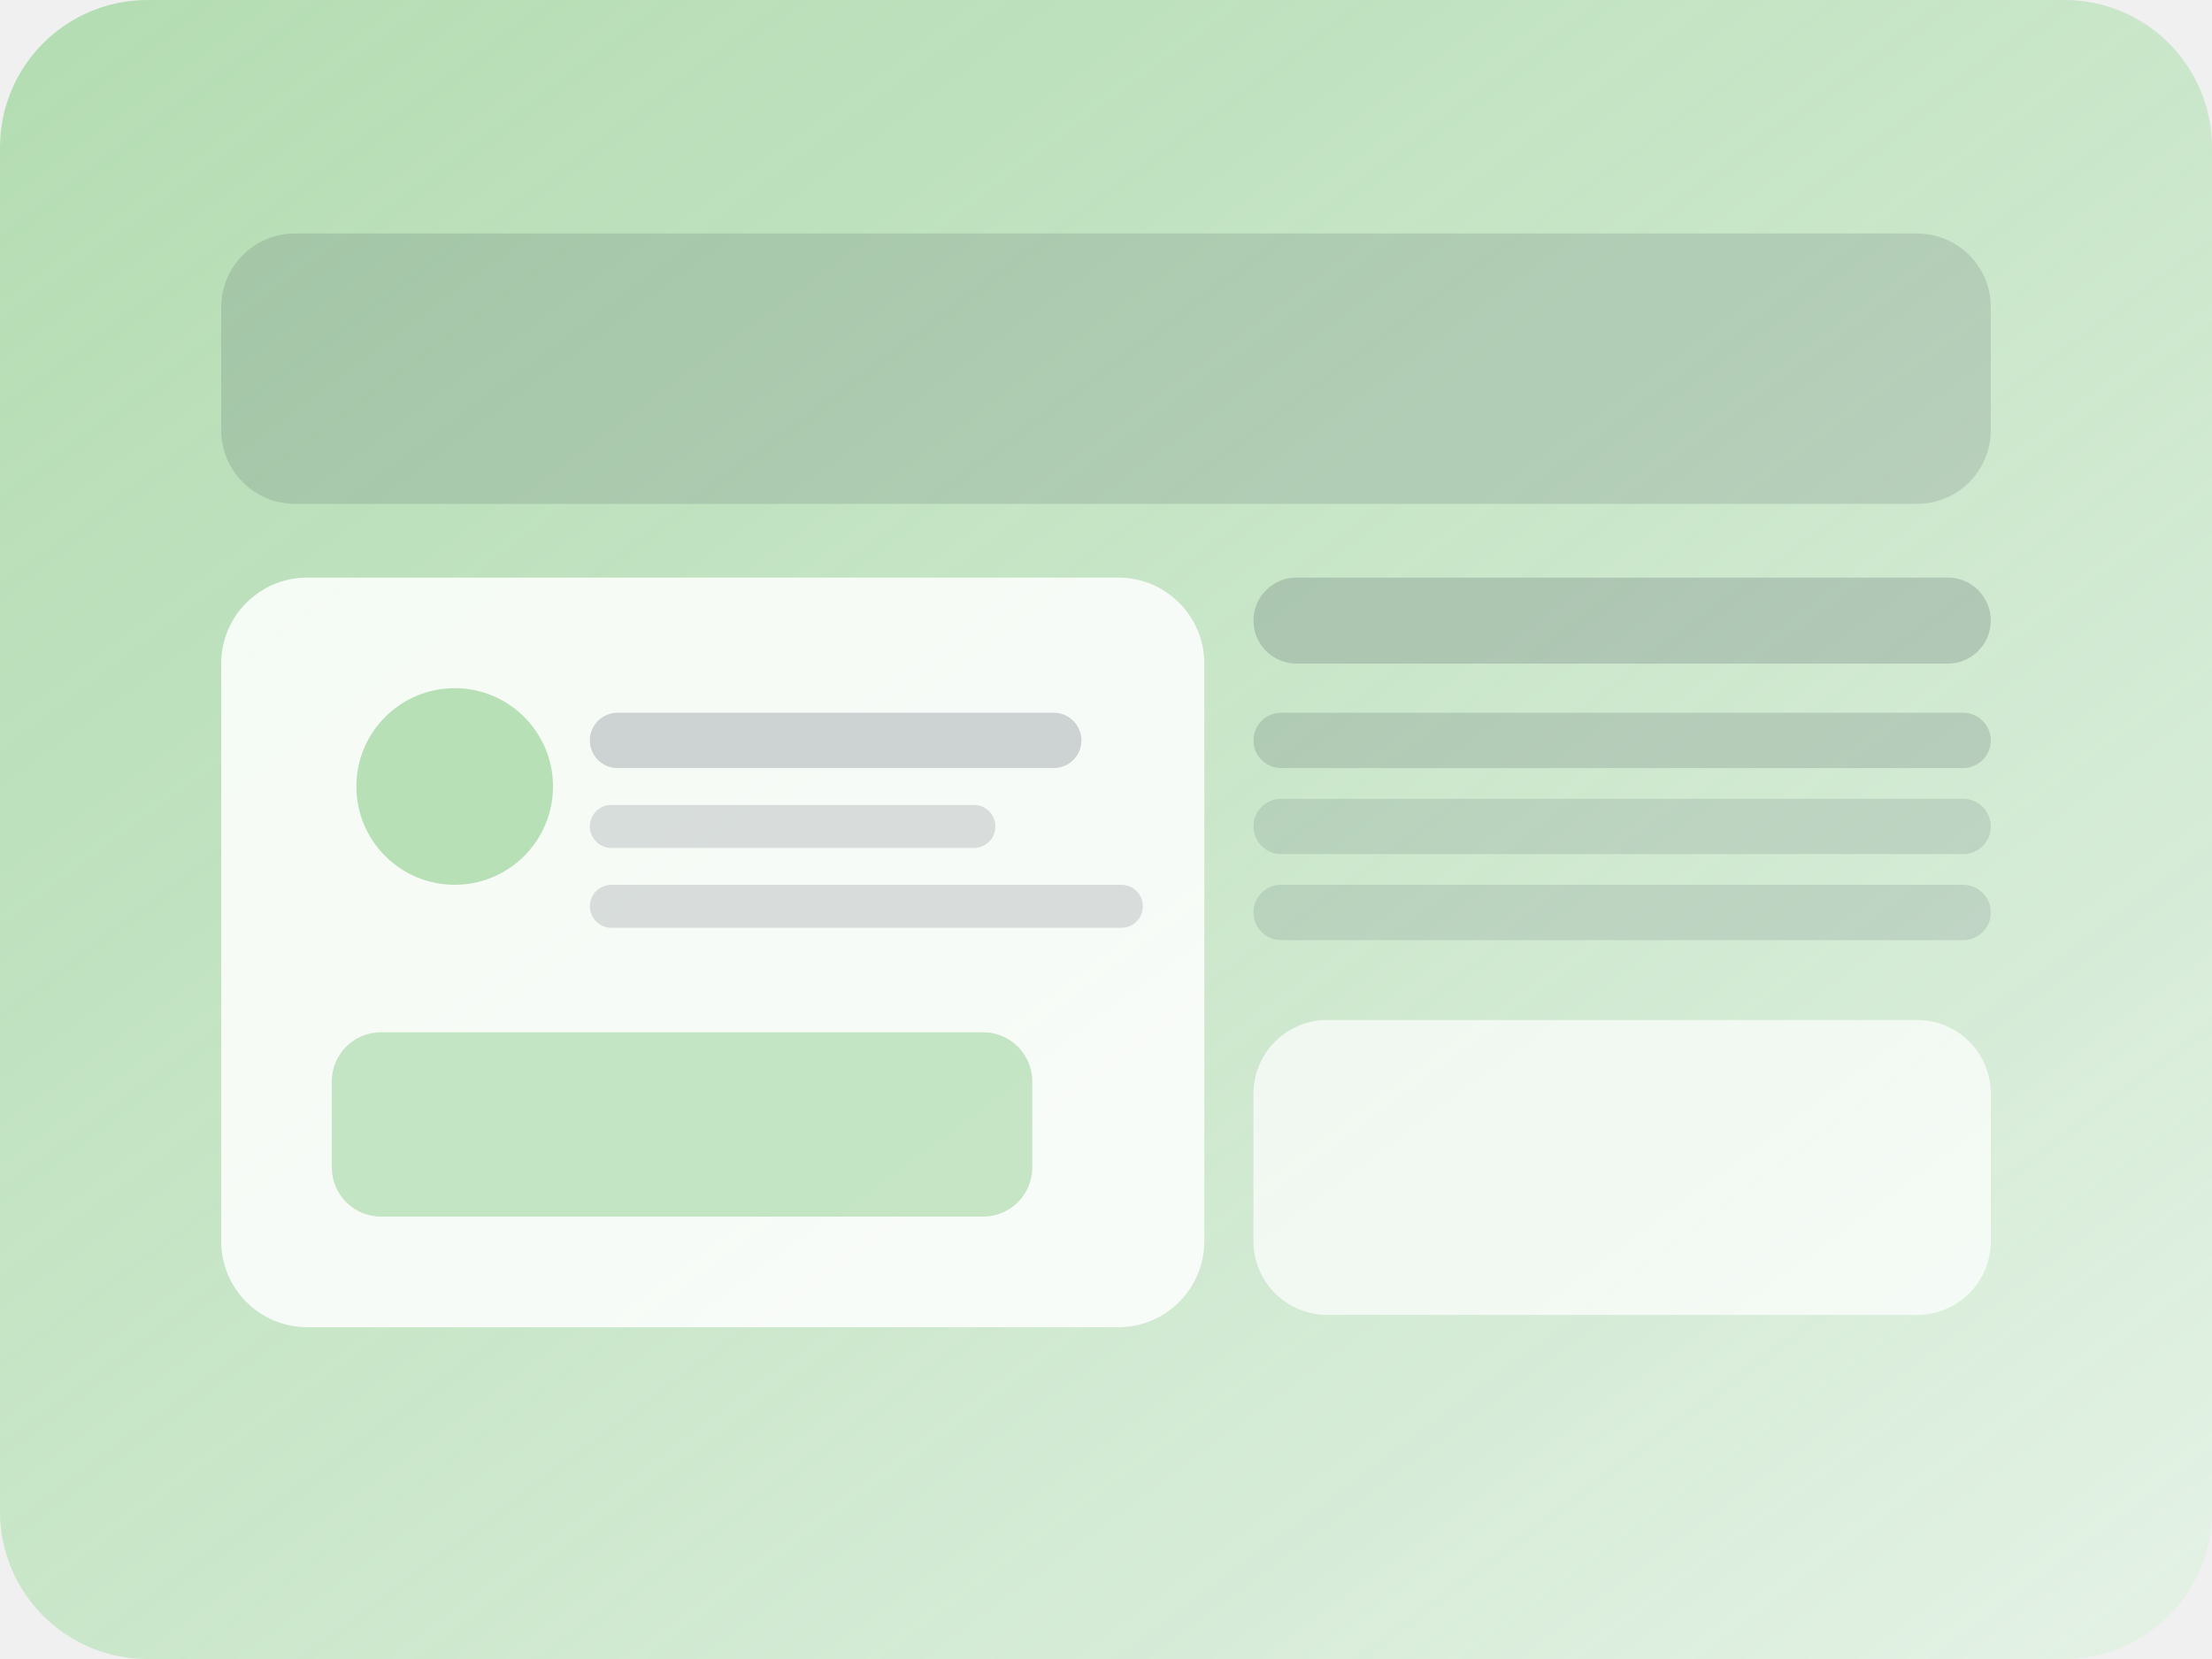
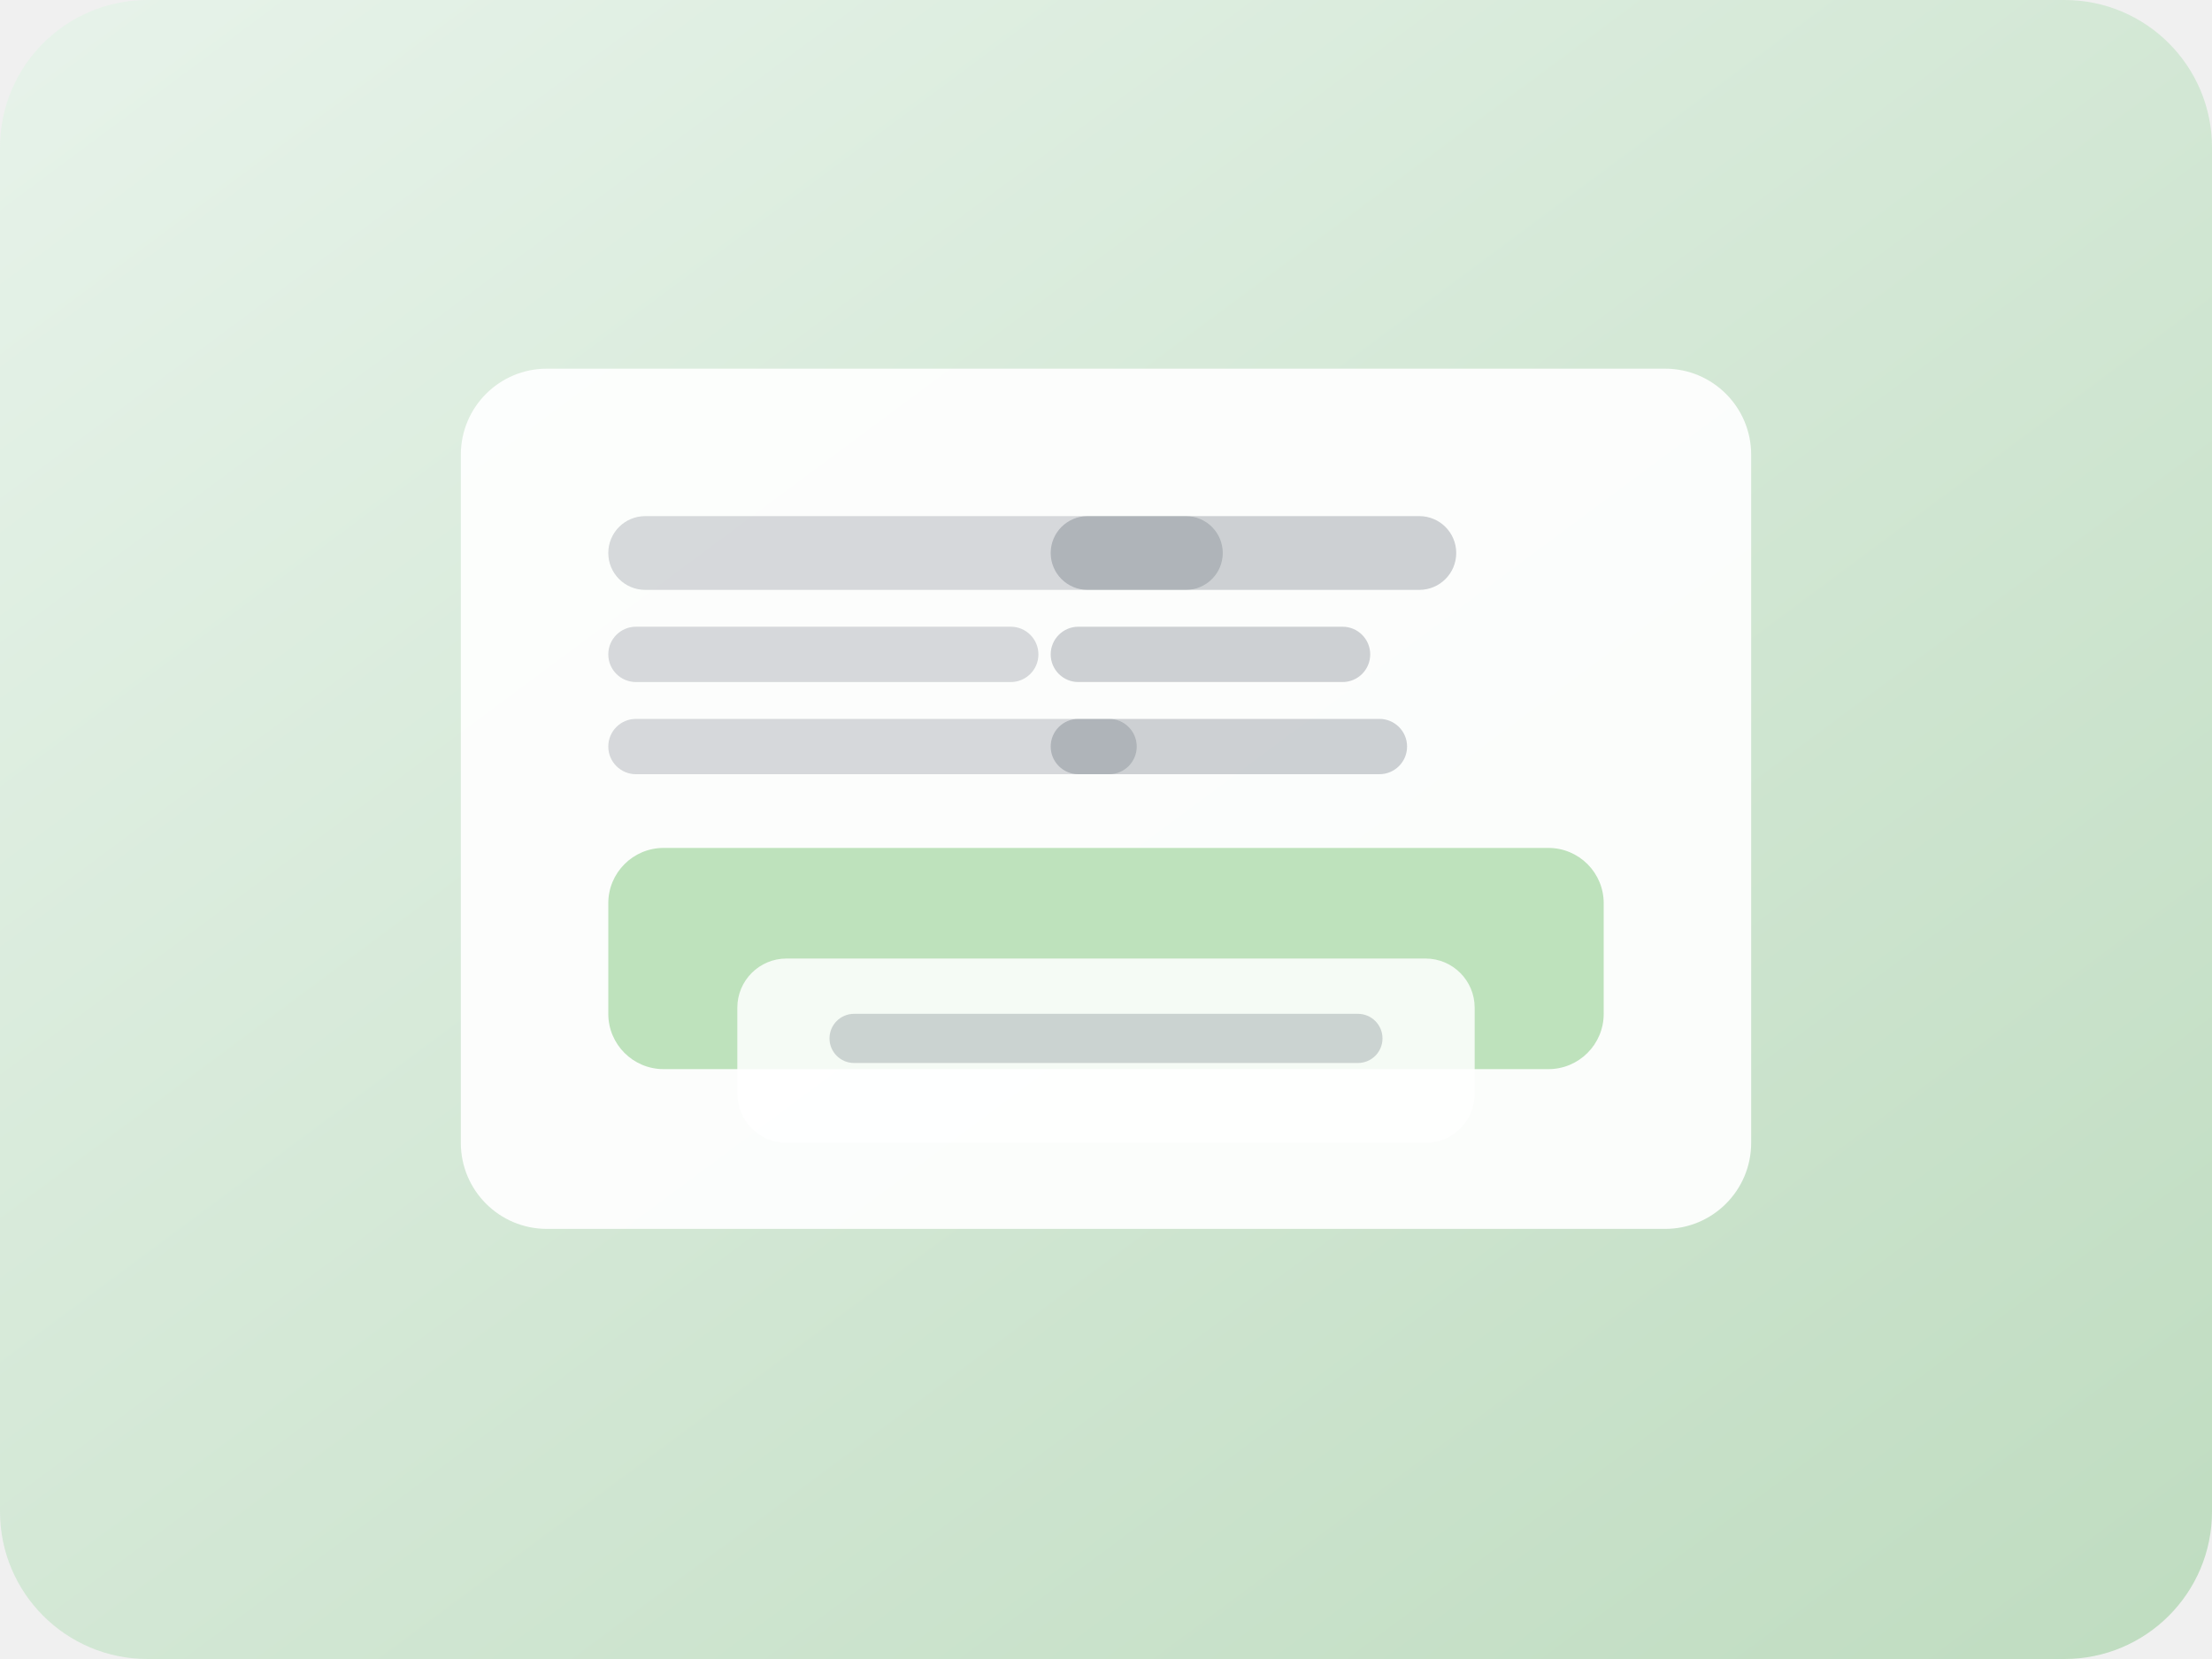
<svg xmlns="http://www.w3.org/2000/svg" viewBox="0 0 720 540" role="img" aria-labelledby="title desc">
  <defs>
-     <linearGradient id="bg" x1="0" y1="0" x2="1" y2="1">
-       <stop offset="0%" stop-color="#A9D9A7" stop-opacity="0.85" />
-       <stop offset="100%" stop-color="#E4F2E6" />
+     <linearGradient id="placeholder-bg" x1="0" y1="0" x2="1" y2="1">
+       <stop offset="0%" stop-color="#E7F3EA" />
+       <stop offset="100%" stop-color="#BFDCC0" />
    </linearGradient>
  </defs>
-   <rect width="720" height="540" rx="48" fill="url(#bg)" />
-   <rect x="72" y="76" width="576" height="88" rx="24" fill="#253140" opacity="0.14" />
-   <rect x="72" y="188" width="320" height="244" rx="28" fill="#FFFFFF" opacity="0.85" />
-   <rect x="408" y="188" width="240" height="28" rx="14" fill="#253140" opacity="0.18" />
-   <rect x="408" y="232" width="240" height="18" rx="9" fill="#253140" opacity="0.16" />
-   <rect x="408" y="260" width="240" height="18" rx="9" fill="#253140" opacity="0.12" />
-   <rect x="408" y="288" width="240" height="18" rx="9" fill="#253140" opacity="0.12" />
-   <rect x="408" y="332" width="240" height="96" rx="24" fill="#FFFFFF" opacity="0.7" />
-   <circle cx="148" cy="256" r="32" fill="#A9D9A7" opacity="0.8" />
-   <rect x="192" y="232" width="160" height="18" rx="9" fill="#253140" opacity="0.2" />
-   <rect x="192" y="262" width="132" height="14" rx="7" fill="#253140" opacity="0.15" />
-   <rect x="192" y="288" width="180" height="14" rx="7" fill="#253140" opacity="0.15" />
-   <rect x="108" y="336" width="228" height="60" rx="16" fill="#A9D9A7" opacity="0.65" />
+   <rect width="720" height="540" rx="48" fill="url(#placeholder-bg)" />
+   <g fill="#FFFFFF" opacity="0.92">
+     <rect x="150" y="120" width="420" height="280" rx="28" />
+   </g>
+   <g fill="#253140" opacity="0.18">
+     <rect x="198" y="168" width="200" height="24" rx="12" />
+     <rect x="198" y="204" width="140" height="18" rx="9" />
+     <rect x="198" y="234" width="172" height="18" rx="9" />
+   </g>
+   <g opacity="0.75">
+     <rect x="198" y="276" width="324" height="72" rx="18" fill="#A9D9A7" />
+   </g>
+   <g opacity="0.22" fill="#253140">
+     <rect x="342" y="168" width="132" height="24" rx="12" />
+     <rect x="342" y="204" width="104" height="18" rx="9" />
+     <rect x="342" y="234" width="116" height="18" rx="9" />
+   </g>
+   <rect x="240" y="312" width="240" height="60" rx="16" fill="#FFFFFF" opacity="0.85" />
+   <rect x="270" y="330" width="180" height="16" rx="8" fill="#253140" opacity="0.2" />
</svg>
